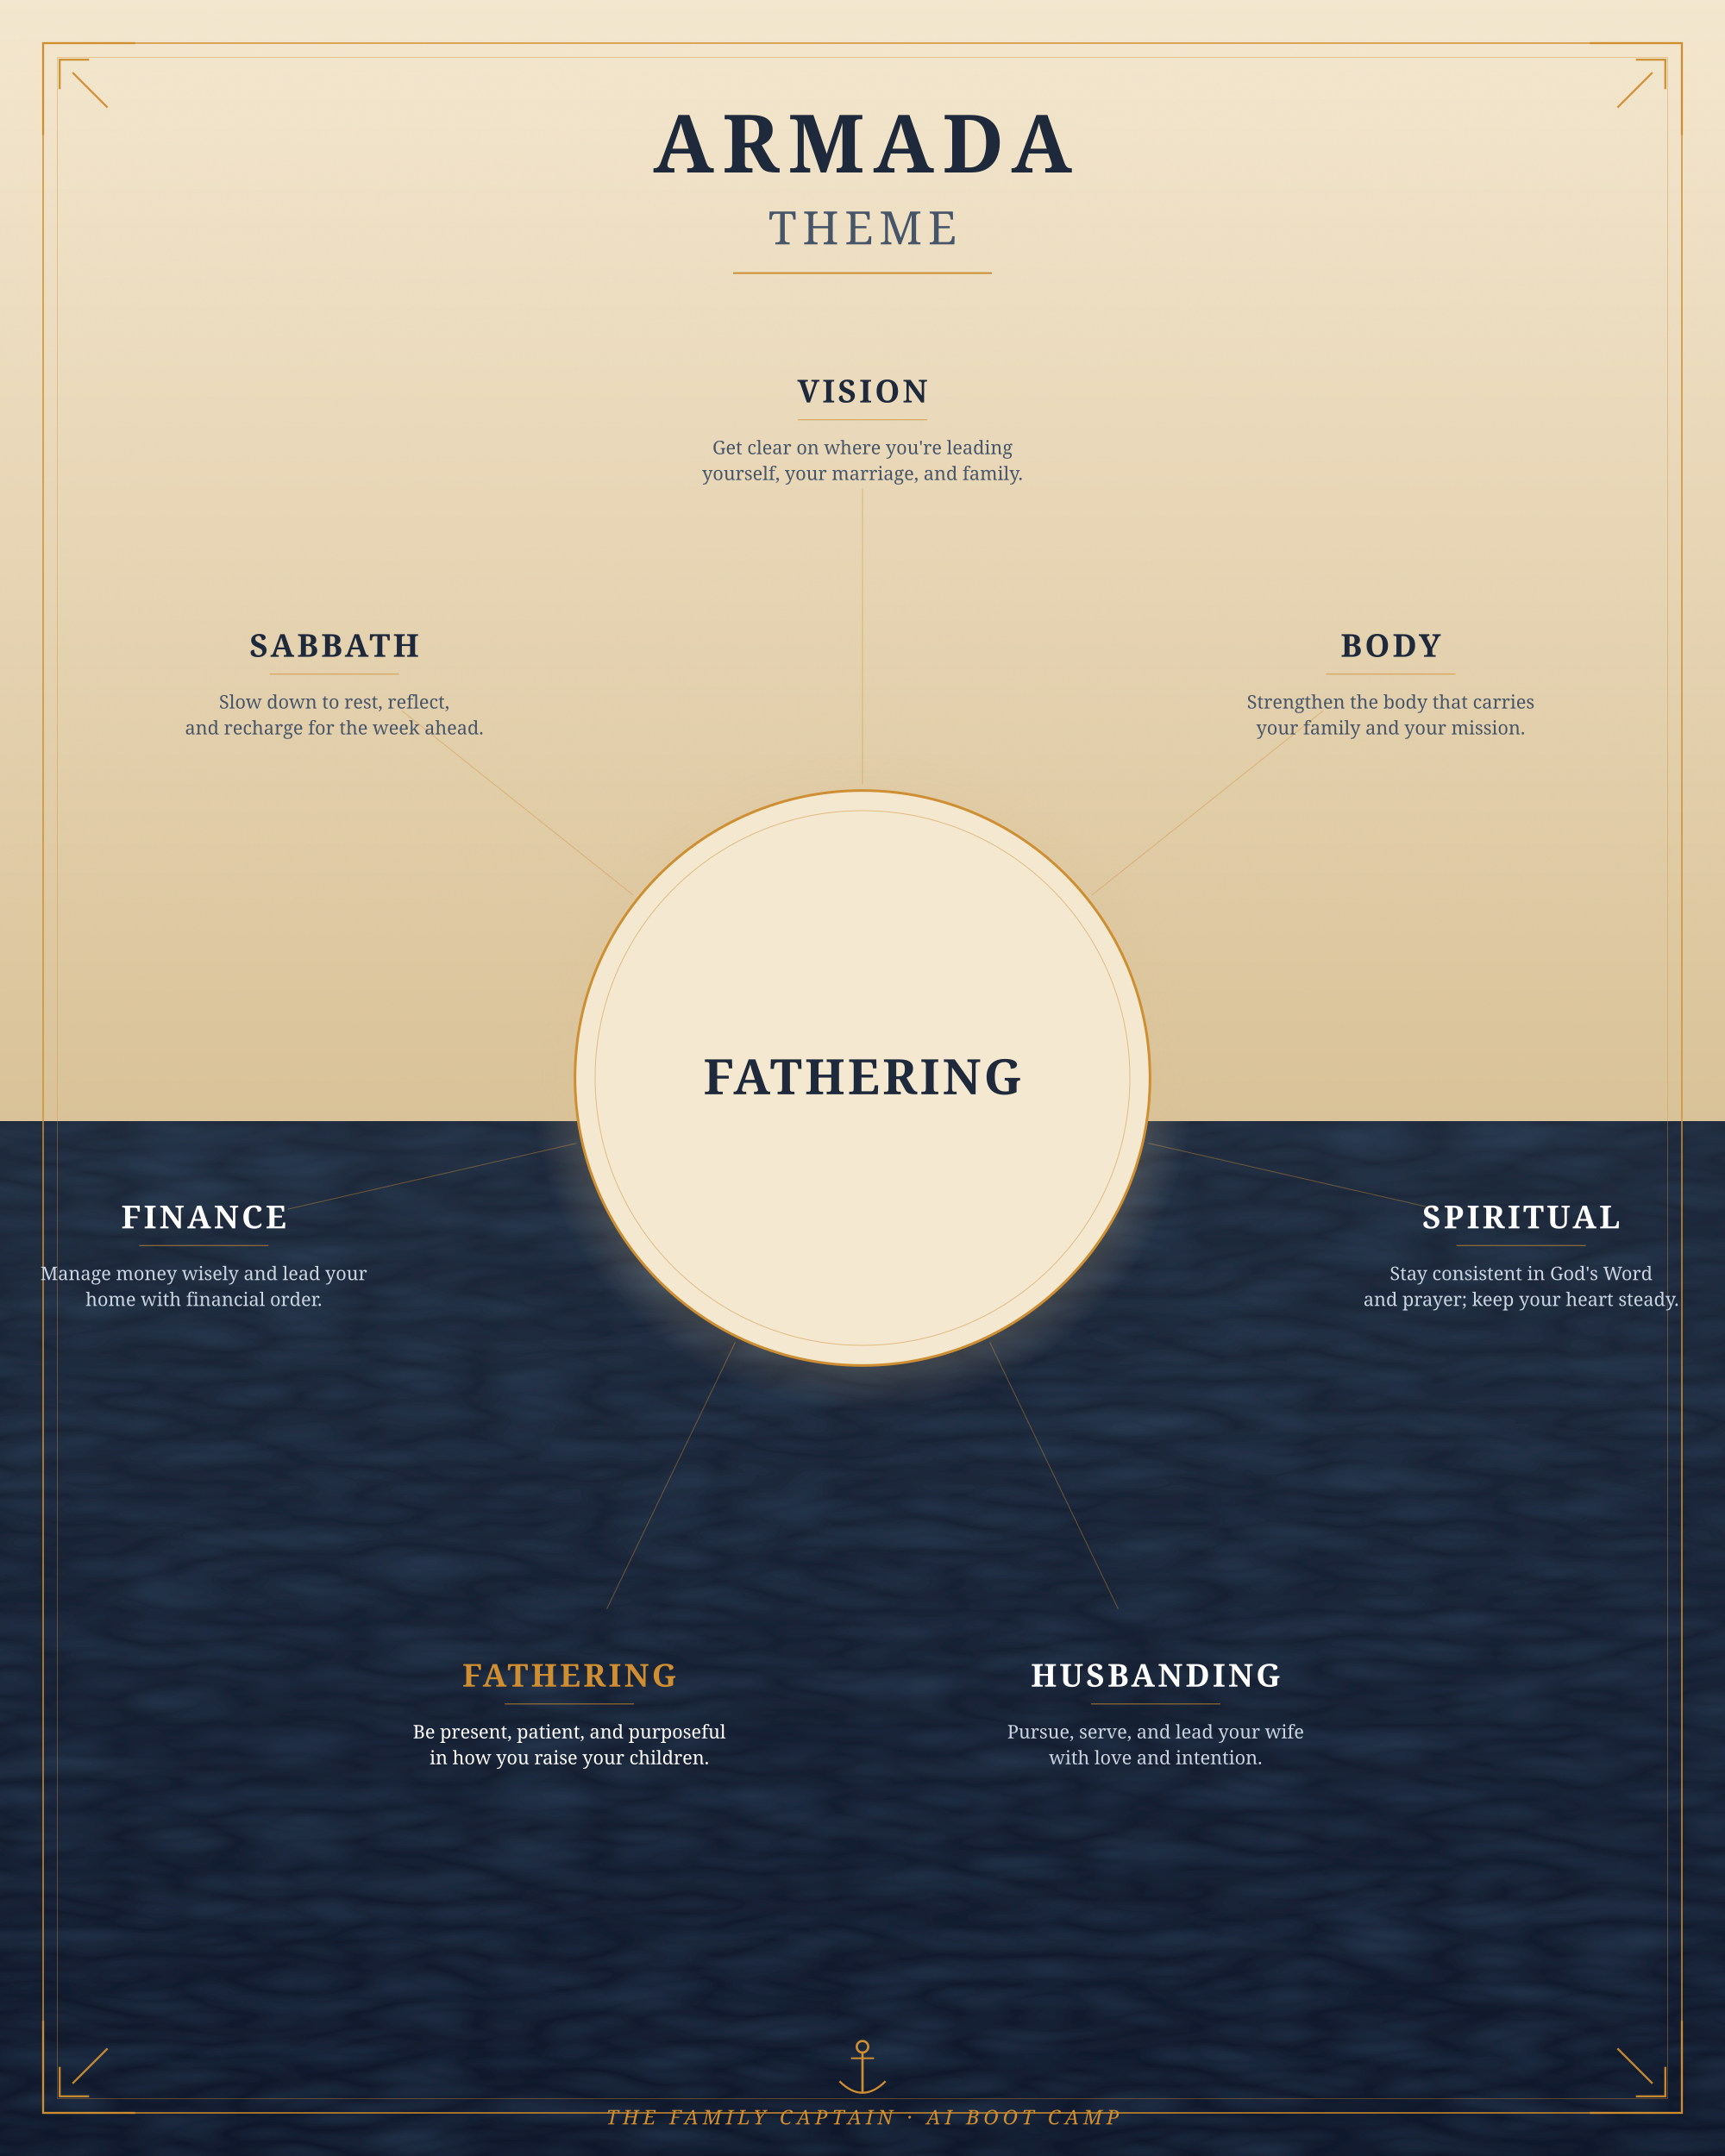
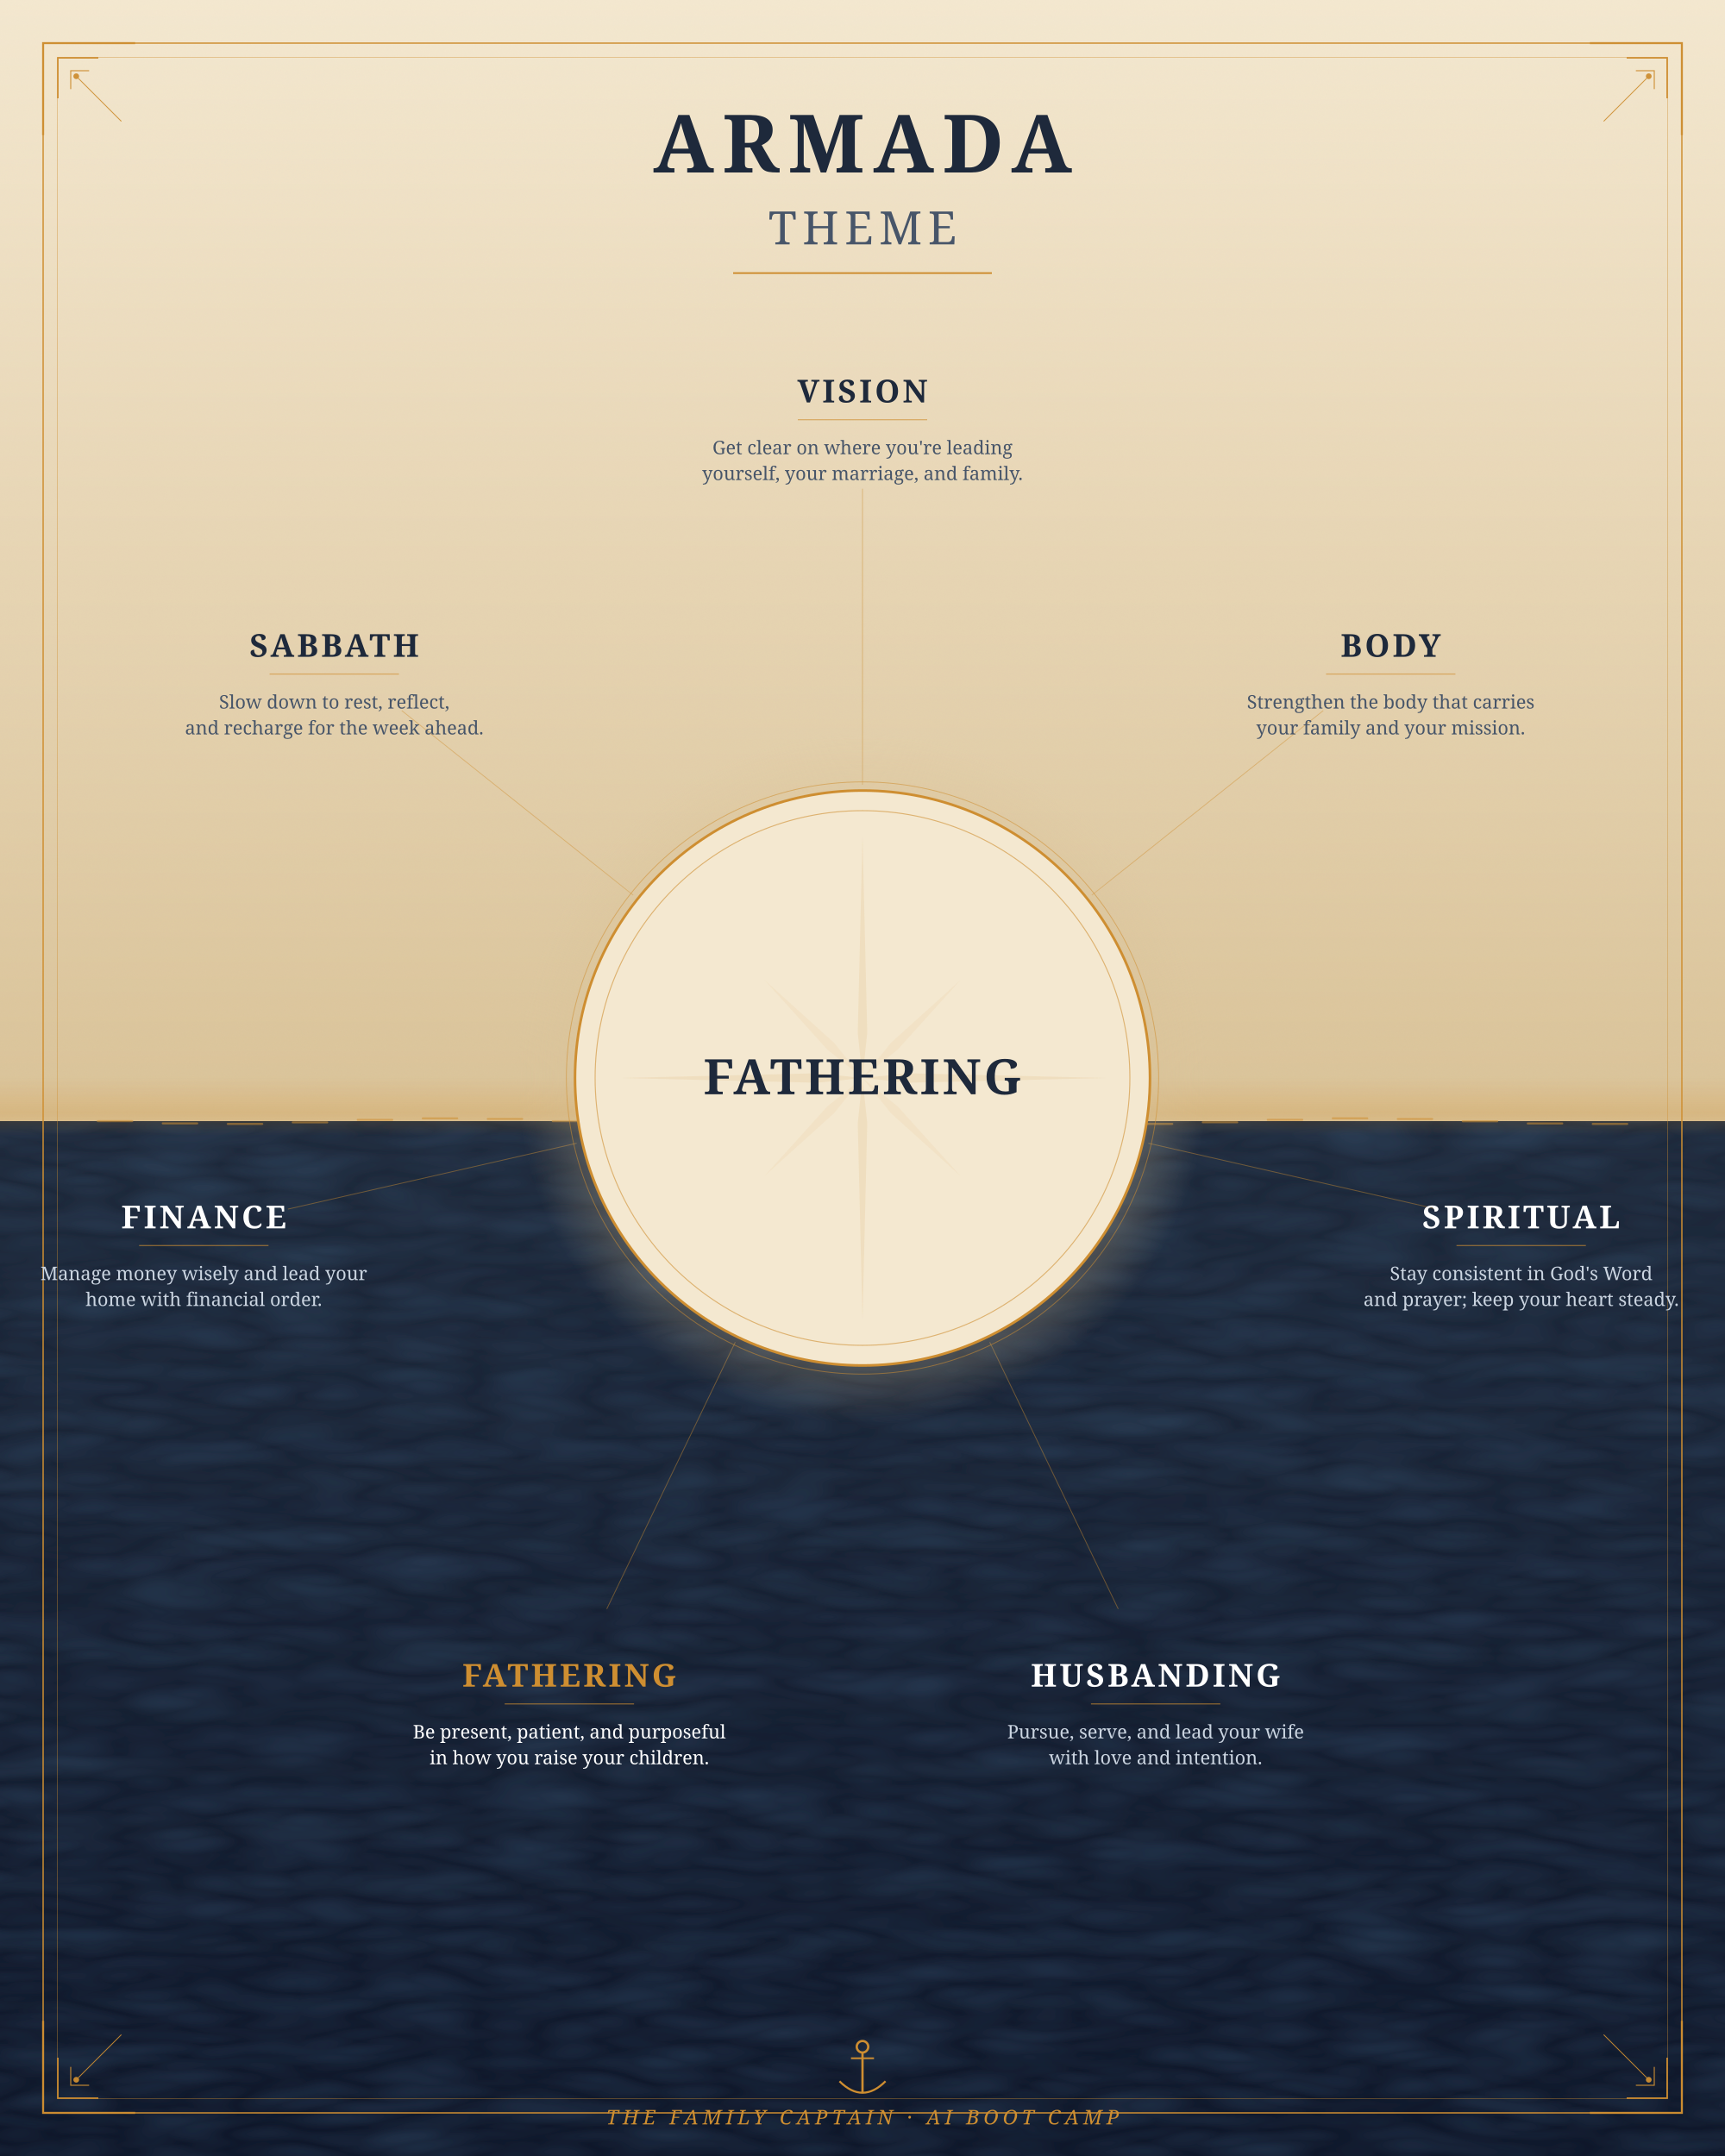
<svg xmlns="http://www.w3.org/2000/svg" viewBox="0 0 1200 1500" role="img" aria-label="The Family Captain · Armada Theme · 7-week framework">
  <defs>
    <linearGradient id="parchment" x1="0" y1="0" x2="0" y2="1">
      <stop offset="0%" stop-color="#F4E8D0" />
      <stop offset="100%" stop-color="#D9C297" />
    </linearGradient>
    <linearGradient id="ocean" x1="0" y1="0" x2="0" y2="1">
      <stop offset="0%" stop-color="#1E293B" />
      <stop offset="100%" stop-color="#0F172A" />
    </linearGradient>
    <radialGradient id="centerGlow" cx="50%" cy="50%" r="50%">
      <stop offset="0%" stop-color="#F4E8D0" stop-opacity="1" />
      <stop offset="80%" stop-color="#D9C297" stop-opacity="0.6" />
      <stop offset="100%" stop-color="#D9C297" stop-opacity="0" />
    </radialGradient>
+     <linearGradient id="horizonGlow" x1="0" y1="0" x2="0" y2="1">
+       <stop offset="0%" stop-color="#CE8E31" stop-opacity="0" />
+       <stop offset="60%" stop-color="#CE8E31" stop-opacity="0.55" />
+       <stop offset="100%" stop-color="#CE8E31" stop-opacity="0" />
+     </linearGradient>
    <filter id="grain">
      <feTurbulence type="fractalNoise" baseFrequency="0.9" numOctaves="2" stitchTiles="stitch" />
      <feColorMatrix values="0 0 0 0 0.7   0 0 0 0 0.6   0 0 0 0 0.45   0 0 0 0.06 0" />
      <feComposite operator="in" in2="SourceGraphic" />
    </filter>
    <filter id="waves">
      <feTurbulence type="turbulence" baseFrequency="0.012 0.05" numOctaves="2" seed="3" />
      <feColorMatrix values="0 0 0 0 0.05   0 0 0 0 0.12   0 0 0 0 0.22   0 0 0 0.4 0" />
      <feComposite operator="in" in2="SourceGraphic" />
    </filter>
  </defs>
  <rect width="1200" height="780.0" fill="url(#parchment)" />
  <rect y="780.0" width="1200" height="720.0" fill="url(#ocean)" />
  <rect width="1200" height="780.0" filter="url(#grain)" />
  <rect y="780.0" width="1200" height="720.0" filter="url(#waves)" />
  <rect x="30" y="30" width="1140" height="1440" fill="none" stroke="#CE8E31" stroke-width="1.0" opacity="0.9" />
  <rect x="40" y="40" width="1120" height="1420" fill="none" stroke="#CE8E31" stroke-width="0.4" opacity="0.6" />
  <g stroke="#CE8E31" stroke-width="1.4" fill="none" opacity="0.95">
    <path d="M 30,94 L 30,30 L 94,30" />
-     <path d="M 41.52,62.0 L 41.52,41.52 L 62.0,41.52" />
-     <line x1="50.48" y1="50.48" x2="74.8" y2="74.8" />
+     <path d="M 40.24,68.4 L 40.24,40.24 L 68.4,40.24" stroke-width="1.1" />
+     <path d="M 49.2,62.0 L 49.2,49.2 L 62.0,49.2" stroke-width="0.7" />
+     <line x1="53.04" y1="53.04" x2="84.4" y2="84.4" stroke-width="0.6" />
+     <circle cx="53.04" cy="53.04" r="2" fill="#CE8E31" stroke="none" />
  </g>
  <g stroke="#CE8E31" stroke-width="1.4" fill="none" opacity="0.95">
    <path d="M 1170,94 L 1170,30 L 1106,30" />
-     <path d="M 1158.48,62.0 L 1158.48,41.52 L 1138.0,41.52" />
-     <line x1="1149.52" y1="50.48" x2="1125.2" y2="74.8" />
+     <path d="M 1159.76,68.4 L 1159.76,40.24 L 1131.6,40.24" stroke-width="1.1" />
+     <path d="M 1150.8,62.0 L 1150.8,49.2 L 1138.0,49.2" stroke-width="0.7" />
+     <line x1="1146.96" y1="53.04" x2="1115.6" y2="84.4" stroke-width="0.6" />
+     <circle cx="1146.96" cy="53.04" r="2" fill="#CE8E31" stroke="none" />
  </g>
  <g stroke="#CE8E31" stroke-width="1.4" fill="none" opacity="0.95">
    <path d="M 30,1406 L 30,1470 L 94,1470" />
-     <path d="M 41.52,1438.0 L 41.52,1458.48 L 62.0,1458.48" />
-     <line x1="50.48" y1="1449.52" x2="74.8" y2="1425.2" />
+     <path d="M 40.24,1431.6 L 40.24,1459.76 L 68.4,1459.76" stroke-width="1.1" />
+     <path d="M 49.2,1438.0 L 49.2,1450.8 L 62.0,1450.8" stroke-width="0.7" />
+     <line x1="53.04" y1="1446.96" x2="84.4" y2="1415.6" stroke-width="0.6" />
+     <circle cx="53.04" cy="1446.96" r="2" fill="#CE8E31" stroke="none" />
  </g>
  <g stroke="#CE8E31" stroke-width="1.4" fill="none" opacity="0.95">
    <path d="M 1170,1406 L 1170,1470 L 1106,1470" />
-     <path d="M 1158.48,1438.0 L 1158.48,1458.48 L 1138.0,1458.48" />
-     <line x1="1149.52" y1="1449.52" x2="1125.2" y2="1425.2" />
+     <path d="M 1159.76,1431.6 L 1159.76,1459.76 L 1131.6,1459.76" stroke-width="1.1" />
+     <path d="M 1150.8,1438.0 L 1150.8,1450.8 L 1138.0,1450.8" stroke-width="0.7" />
+     <line x1="1146.96" y1="1446.96" x2="1115.6" y2="1415.6" stroke-width="0.6" />
+     <circle cx="1146.96" cy="1446.96" r="2" fill="#CE8E31" stroke="none" />
  </g>
  <text x="600.0" y="120" text-anchor="middle" font-family="Georgia, serif" font-size="56" font-weight="700" fill="#1E293B" letter-spacing="6">ARMADA</text>
  <text x="600.0" y="170" text-anchor="middle" font-family="Georgia, serif" font-size="32" font-weight="500" fill="#475569" letter-spacing="4">THEME</text>
  <line x1="510.0" y1="190" x2="690.0" y2="190" stroke="#CE8E31" stroke-width="1.2" />
  <line x1="600.0" y1="546.0" x2="600.0" y2="340.0" stroke="#CE8E31" stroke-width="0.6" opacity="0.45" />
  <line x1="759.494" y1="622.808" x2="920.551" y2="494.369" stroke="#CE8E31" stroke-width="0.6" opacity="0.45" />
  <line x1="798.885" y1="795.394" x2="999.72" y2="841.234" stroke="#CE8E31" stroke-width="0.6" opacity="0.45" />
  <line x1="688.512" y1="933.798" x2="777.892" y2="1119.397" stroke="#CE8E31" stroke-width="0.6" opacity="0.45" />
  <line x1="511.488" y1="933.798" x2="422.108" y2="1119.397" stroke="#CE8E31" stroke-width="0.6" opacity="0.45" />
  <line x1="401.115" y1="795.394" x2="200.28" y2="841.234" stroke="#CE8E31" stroke-width="0.6" opacity="0.45" />
  <line x1="440.506" y1="622.808" x2="279.449" y2="494.369" stroke="#CE8E31" stroke-width="0.6" opacity="0.45" />
-   <circle cx="600.0" cy="750.0" r="230" fill="url(#centerGlow)" opacity="0.45" />
+   <line x1="68.0" y1="780.0" x2="92.0" y2="780.0" stroke="#CE8E31" stroke-width="1.4" stroke-linecap="round" opacity="0.55" />
+   <line x1="113.217" y1="781.567" x2="137.217" y2="781.567" stroke="#CE8E31" stroke-width="1.4" stroke-linecap="round" opacity="0.55" />
+   <line x1="158.435" y1="781.948" x2="182.435" y2="781.948" stroke="#CE8E31" stroke-width="1.4" stroke-linecap="round" opacity="0.55" />
+   <line x1="203.652" y1="780.855" x2="227.652" y2="780.855" stroke="#CE8E31" stroke-width="1.4" stroke-linecap="round" opacity="0.55" />
+   <line x1="248.87" y1="779.115" x2="272.87" y2="779.115" stroke="#CE8E31" stroke-width="1.4" stroke-linecap="round" opacity="0.55" />
+   <line x1="294.087" y1="778.045" x2="318.087" y2="778.045" stroke="#CE8E31" stroke-width="1.4" stroke-linecap="round" opacity="0.55" />
+   <line x1="339.304" y1="778.454" x2="363.304" y2="778.454" stroke="#CE8E31" stroke-width="1.4" stroke-linecap="round" opacity="0.55" />
+   <line x1="384.522" y1="780.034" x2="408.522" y2="780.034" stroke="#CE8E31" stroke-width="1.4" stroke-linecap="round" opacity="0.55" />
+   <line x1="429.739" y1="781.587" x2="453.739" y2="781.587" stroke="#CE8E31" stroke-width="1.4" stroke-linecap="round" opacity="0.55" />
+   <line x1="474.957" y1="781.94" x2="498.957" y2="781.94" stroke="#CE8E31" stroke-width="1.4" stroke-linecap="round" opacity="0.55" />
+   <line x1="520.174" y1="780.824" x2="544.174" y2="780.824" stroke="#CE8E31" stroke-width="1.4" stroke-linecap="round" opacity="0.55" />
+   <line x1="565.391" y1="779.085" x2="589.391" y2="779.085" stroke="#CE8E31" stroke-width="1.4" stroke-linecap="round" opacity="0.55" />
+   <line x1="610.609" y1="778.038" x2="634.609" y2="778.038" stroke="#CE8E31" stroke-width="1.4" stroke-linecap="round" opacity="0.55" />
+   <line x1="655.826" y1="778.476" x2="679.826" y2="778.476" stroke="#CE8E31" stroke-width="1.4" stroke-linecap="round" opacity="0.55" />
+   <line x1="701.043" y1="780.067" x2="725.043" y2="780.067" stroke="#CE8E31" stroke-width="1.4" stroke-linecap="round" opacity="0.55" />
+   <line x1="746.261" y1="781.608" x2="770.261" y2="781.608" stroke="#CE8E31" stroke-width="1.4" stroke-linecap="round" opacity="0.55" />
+   <line x1="791.478" y1="781.931" x2="815.478" y2="781.931" stroke="#CE8E31" stroke-width="1.4" stroke-linecap="round" opacity="0.55" />
+   <line x1="836.696" y1="780.793" x2="860.696" y2="780.793" stroke="#CE8E31" stroke-width="1.4" stroke-linecap="round" opacity="0.55" />
+   <line x1="881.913" y1="779.055" x2="905.913" y2="779.055" stroke="#CE8E31" stroke-width="1.4" stroke-linecap="round" opacity="0.55" />
+   <line x1="927.13" y1="778.032" x2="951.13" y2="778.032" stroke="#CE8E31" stroke-width="1.4" stroke-linecap="round" opacity="0.55" />
+   <line x1="972.348" y1="778.498" x2="996.348" y2="778.498" stroke="#CE8E31" stroke-width="1.4" stroke-linecap="round" opacity="0.55" />
+   <line x1="1017.565" y1="780.101" x2="1041.565" y2="780.101" stroke="#CE8E31" stroke-width="1.4" stroke-linecap="round" opacity="0.55" />
+   <line x1="1062.783" y1="781.627" x2="1086.783" y2="781.627" stroke="#CE8E31" stroke-width="1.4" stroke-linecap="round" opacity="0.55" />
+   <line x1="1108.0" y1="781.922" x2="1132.0" y2="781.922" stroke="#CE8E31" stroke-width="1.4" stroke-linecap="round" opacity="0.55" />
+   <rect y="750.0" width="1200" height="40" fill="url(#horizonGlow)" opacity="0.4" />
+   <circle cx="600.0" cy="750.0" r="240" fill="url(#centerGlow)" opacity="0.5" />
+   <polygon points="600.0,750.0 596.4,716.0 600.0,567.6 603.6,716.0" fill="#CE8E31" opacity="0.16" />
+   <polygon points="600.0,750.0 621.5,723.4 673.9,676.1 626.6,728.5" fill="#CE8E31" opacity="0.09" />
+   <polygon points="600.0,750.0 634.0,746.4 782.4,750.0 634.0,753.6" fill="#CE8E31" opacity="0.16" />
+   <polygon points="600.0,750.0 626.6,771.5 673.9,823.9 621.5,776.6" fill="#CE8E31" opacity="0.09" />
+   <polygon points="600.0,750.0 603.6,784.0 600.0,932.4 596.4,784.0" fill="#CE8E31" opacity="0.16" />
+   <polygon points="600.0,750.0 578.5,776.6 526.1,823.9 573.4,771.5" fill="#CE8E31" opacity="0.09" />
+   <polygon points="600.0,750.0 566.0,753.6 417.6,750.0 566.0,746.4" fill="#CE8E31" opacity="0.16" />
+   <polygon points="600.0,750.0 573.4,728.5 526.1,676.1 578.5,723.4" fill="#CE8E31" opacity="0.09" />
+   <circle cx="600.0" cy="750.0" r="206" fill="none" stroke="#CE8E31" stroke-width="0.6" opacity="0.55" />
  <circle cx="600.0" cy="750.0" r="200" fill="#F4E8D0" stroke="#CE8E31" stroke-width="1.8" />
-   <circle cx="600.0" cy="750.0" r="186" fill="none" stroke="#CE8E31" stroke-width="0.6" opacity="0.5" />
+   <circle cx="600.0" cy="750.0" r="186" fill="none" stroke="#CE8E31" stroke-width="0.7" opacity="0.6" />
+   <g opacity="0.7">
+     <polygon points="600.0,750.0 596.7,718.5 600.0,581.0 603.3,718.5" fill="#CE8E31" opacity="0.16" />
+     <polygon points="600.0,750.0 619.9,725.4 668.4,681.6 624.6,730.1" fill="#CE8E31" opacity="0.09" />
+     <polygon points="600.0,750.0 631.5,746.7 769.0,750.0 631.5,753.3" fill="#CE8E31" opacity="0.16" />
+     <polygon points="600.0,750.0 624.6,769.9 668.4,818.4 619.9,774.6" fill="#CE8E31" opacity="0.09" />
+     <polygon points="600.0,750.0 603.3,781.5 600.0,919.0 596.7,781.5" fill="#CE8E31" opacity="0.16" />
+     <polygon points="600.0,750.0 580.1,774.6 531.6,818.4 575.4,769.9" fill="#CE8E31" opacity="0.09" />
+     <polygon points="600.0,750.0 568.5,753.3 431.0,750.0 568.5,746.7" fill="#CE8E31" opacity="0.16" />
+     <polygon points="600.0,750.0 575.4,730.1 531.6,681.6 580.1,725.4" fill="#CE8E31" opacity="0.09" />
+   </g>
  <text x="600.0" y="761.333" text-anchor="middle" font-family="Georgia, serif" font-size="34" font-weight="700" fill="#1E293B" letter-spacing="2">FATHERING</text>
  <g>
    <text x="600.0" y="280.0" text-anchor="middle" font-family="Georgia, serif" font-size="22" font-weight="700" letter-spacing="2" fill="#1E293B">VISION</text>
    <line x1="555.0" y1="292.0" x2="645.0" y2="292.0" stroke="#CE8E31" stroke-width="0.8" opacity="0.6" />
    <text x="600.0" y="316.0" text-anchor="middle" font-family="Georgia, serif" font-size="13" fill="#475569">Get clear on where you're leading</text>
    <text x="600.0" y="334.0" text-anchor="middle" font-family="Georgia, serif" font-size="13" fill="#475569">yourself, your marriage, and family.</text>
  </g>
  <g>
    <text x="967.461" y="456.96" text-anchor="middle" font-family="Georgia, serif" font-size="22" font-weight="700" letter-spacing="2" fill="#1E293B">BODY</text>
    <line x1="922.461" y1="468.96" x2="1012.461" y2="468.96" stroke="#CE8E31" stroke-width="0.8" opacity="0.6" />
    <text x="967.461" y="492.96" text-anchor="middle" font-family="Georgia, serif" font-size="13" fill="#475569">Strengthen the body that carries</text>
    <text x="967.461" y="510.96" text-anchor="middle" font-family="Georgia, serif" font-size="13" fill="#475569">your family and your mission.</text>
  </g>
  <g>
    <text x="1058.216" y="854.585" text-anchor="middle" font-family="Georgia, serif" font-size="22" font-weight="700" letter-spacing="2" fill="#FFFFFF">SPIRITUAL</text>
    <line x1="1013.216" y1="866.585" x2="1103.216" y2="866.585" stroke="#CE8E31" stroke-width="0.8" opacity="0.6" />
    <text x="1058.216" y="890.585" text-anchor="middle" font-family="Georgia, serif" font-size="13" fill="#CBD5E1">Stay consistent in God's Word</text>
    <text x="1058.216" y="908.585" text-anchor="middle" font-family="Georgia, serif" font-size="13" fill="#CBD5E1">and prayer; keep your heart steady.</text>
  </g>
  <g>
    <text x="803.925" y="1173.455" text-anchor="middle" font-family="Georgia, serif" font-size="22" font-weight="700" letter-spacing="2" fill="#FFFFFF">HUSBANDING</text>
    <line x1="758.925" y1="1185.455" x2="848.925" y2="1185.455" stroke="#CE8E31" stroke-width="0.8" opacity="0.6" />
    <text x="803.925" y="1209.455" text-anchor="middle" font-family="Georgia, serif" font-size="13" fill="#CBD5E1">Pursue, serve, and lead your wife</text>
    <text x="803.925" y="1227.455" text-anchor="middle" font-family="Georgia, serif" font-size="13" fill="#CBD5E1">with love and intention.</text>
  </g>
  <g>
    <text x="396.075" y="1173.455" text-anchor="middle" font-family="Georgia, serif" font-size="22" font-weight="700" letter-spacing="2" fill="#CE8E31">FATHERING</text>
    <line x1="351.075" y1="1185.455" x2="441.075" y2="1185.455" stroke="#CE8E31" stroke-width="0.8" opacity="0.6" />
    <text x="396.075" y="1209.455" text-anchor="middle" font-family="Georgia, serif" font-size="13" fill="#FFFFFF">Be present, patient, and purposeful</text>
    <text x="396.075" y="1227.455" text-anchor="middle" font-family="Georgia, serif" font-size="13" fill="#FFFFFF">in how you raise your children.</text>
  </g>
  <g>
    <text x="141.784" y="854.585" text-anchor="middle" font-family="Georgia, serif" font-size="22" font-weight="700" letter-spacing="2" fill="#FFFFFF">FINANCE</text>
    <line x1="96.784" y1="866.585" x2="186.784" y2="866.585" stroke="#CE8E31" stroke-width="0.8" opacity="0.6" />
    <text x="141.784" y="890.585" text-anchor="middle" font-family="Georgia, serif" font-size="13" fill="#CBD5E1">Manage money wisely and lead your</text>
    <text x="141.784" y="908.585" text-anchor="middle" font-family="Georgia, serif" font-size="13" fill="#CBD5E1">home with financial order.</text>
  </g>
  <g>
    <text x="232.539" y="456.96" text-anchor="middle" font-family="Georgia, serif" font-size="22" font-weight="700" letter-spacing="2" fill="#1E293B">SABBATH</text>
    <line x1="187.539" y1="468.96" x2="277.539" y2="468.96" stroke="#CE8E31" stroke-width="0.8" opacity="0.6" />
    <text x="232.539" y="492.96" text-anchor="middle" font-family="Georgia, serif" font-size="13" fill="#475569">Slow down to rest, reflect,</text>
    <text x="232.539" y="510.96" text-anchor="middle" font-family="Georgia, serif" font-size="13" fill="#475569">and recharge for the week ahead.</text>
  </g>
  <g stroke="#CE8E31" stroke-width="1.6" fill="none" transform="translate(578.0,1418)">
    <circle cx="22" cy="6" r="4" />
    <line x1="22" y1="10" x2="22" y2="38" />
    <path d="M 6,30 Q 22,46 38,30" stroke-width="1.4" />
    <line x1="14" y1="14" x2="30" y2="14" stroke-width="1.2" />
  </g>
  <text x="600.0" y="1478" text-anchor="middle" font-family="Georgia, serif" font-size="14" fill="#CE8E31" letter-spacing="3" font-style="italic">THE FAMILY CAPTAIN · AI BOOT CAMP</text>
</svg>
